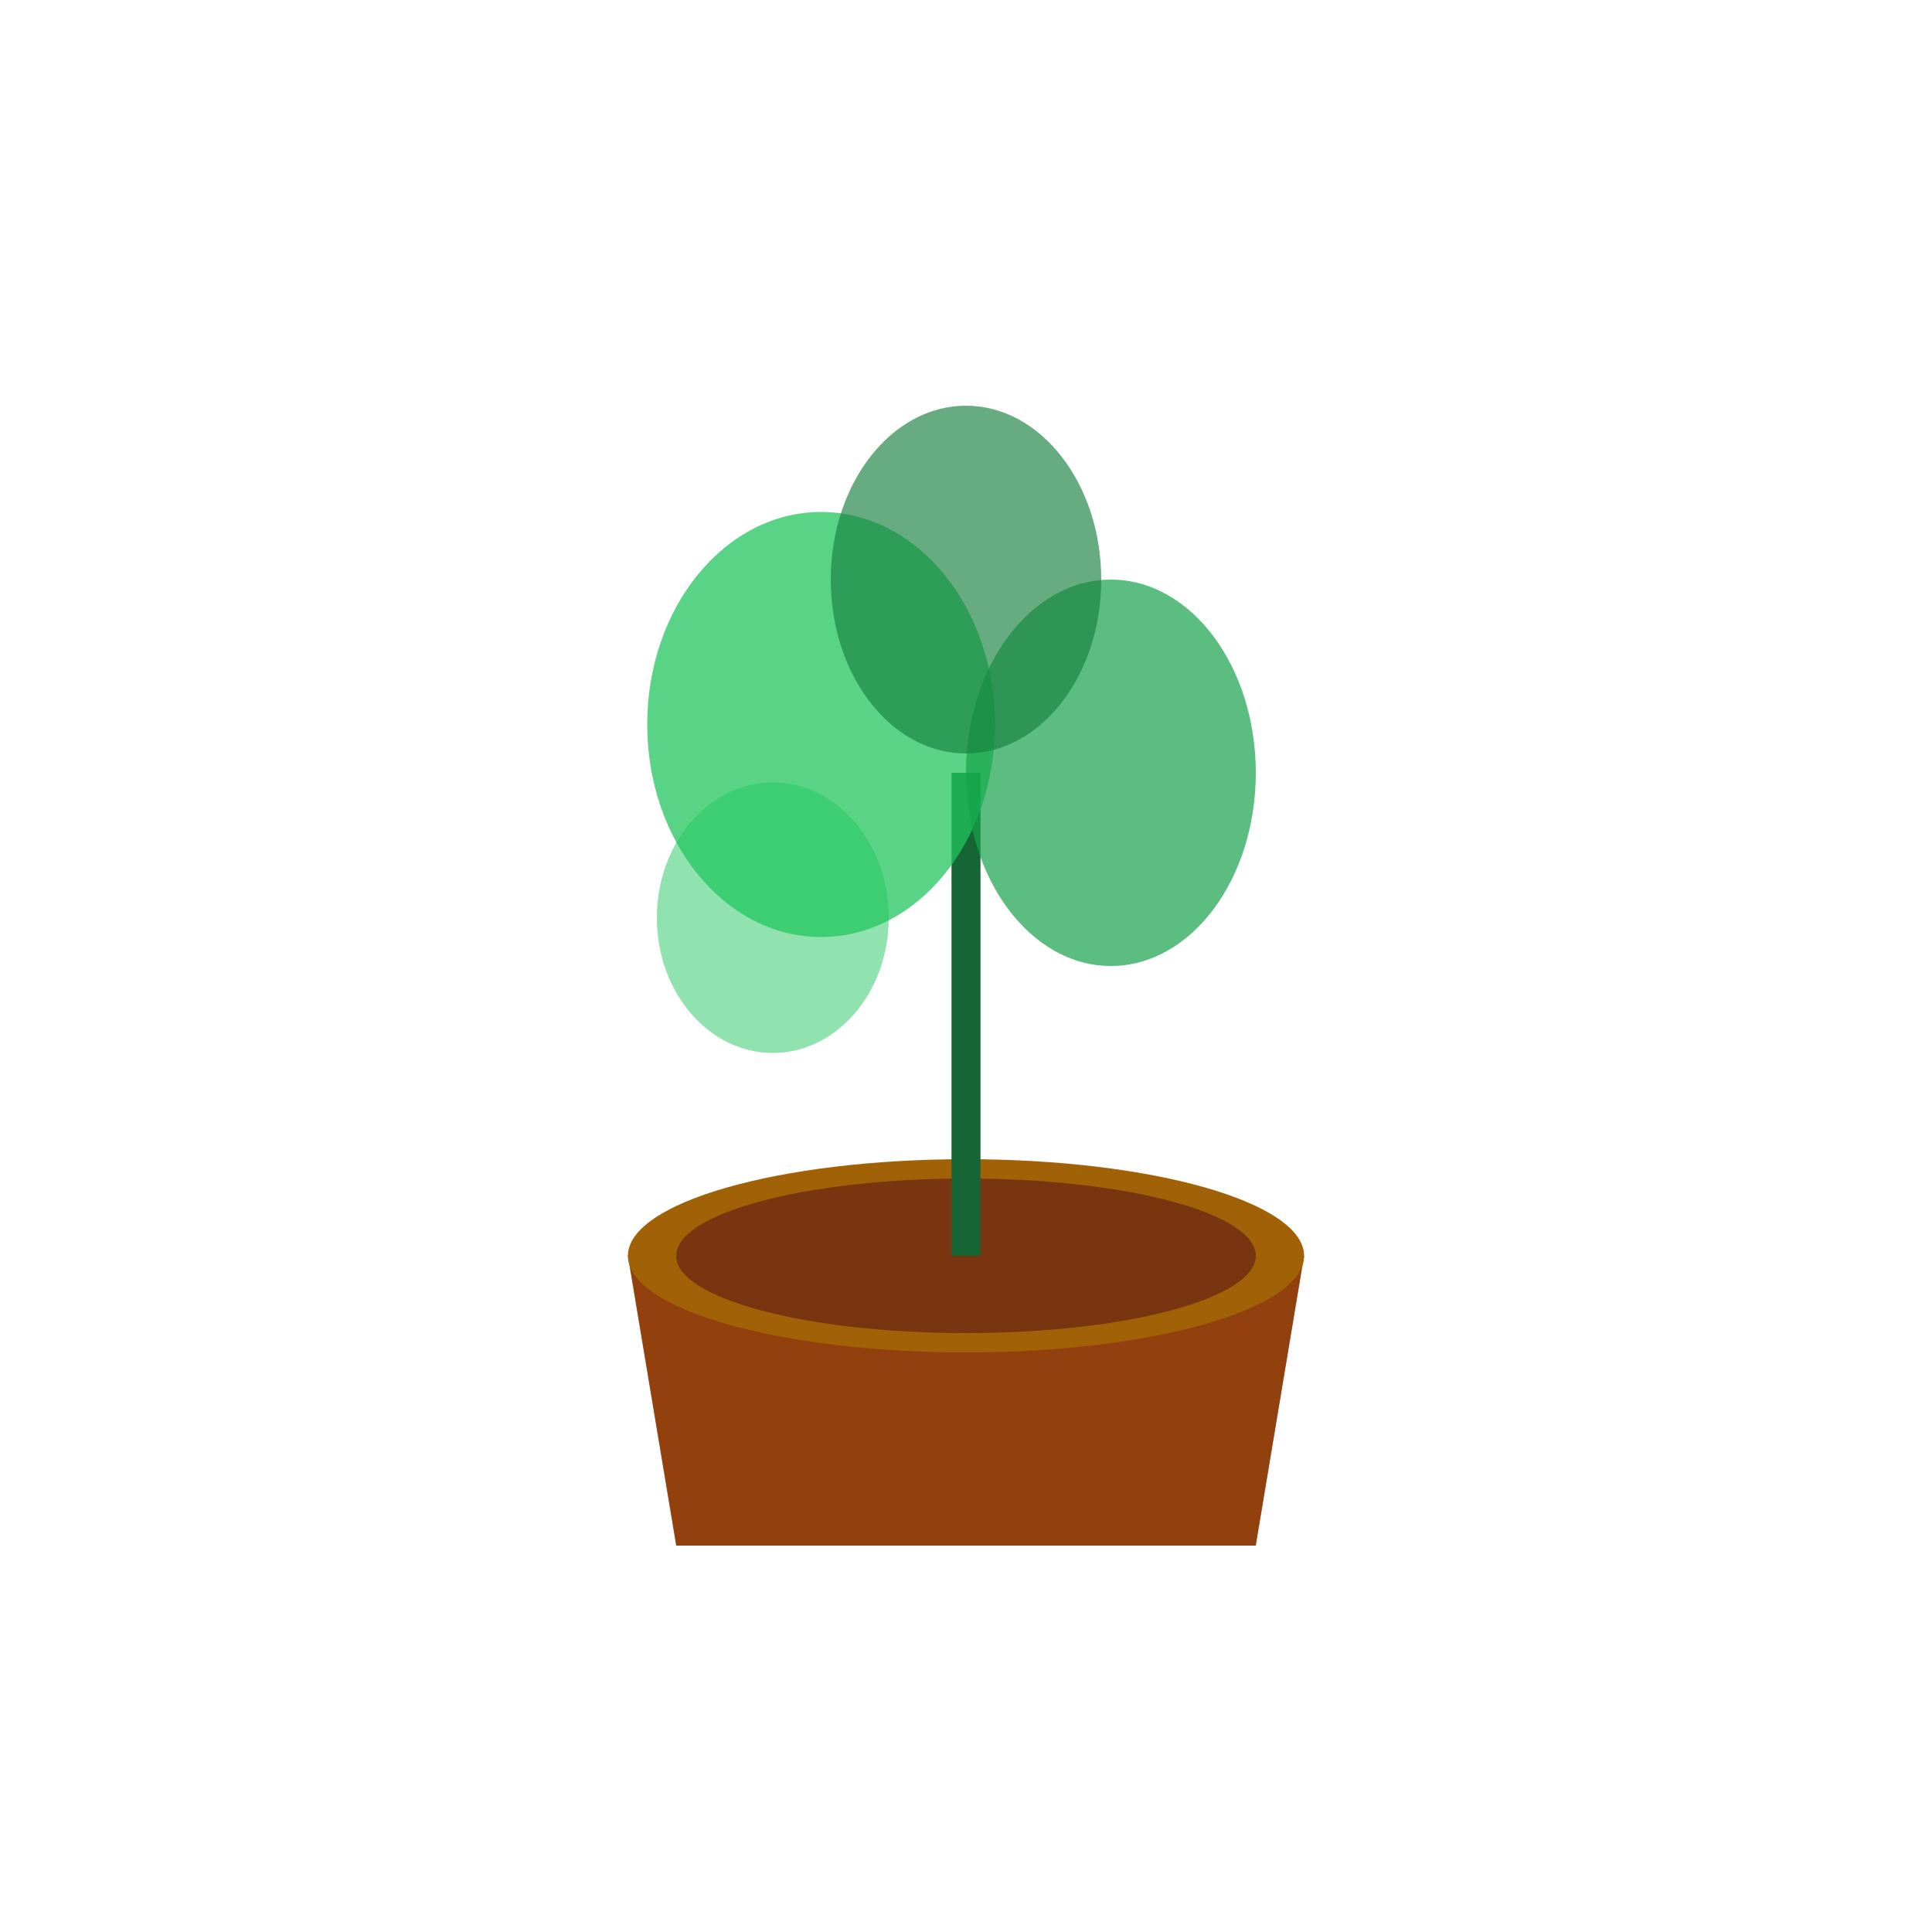
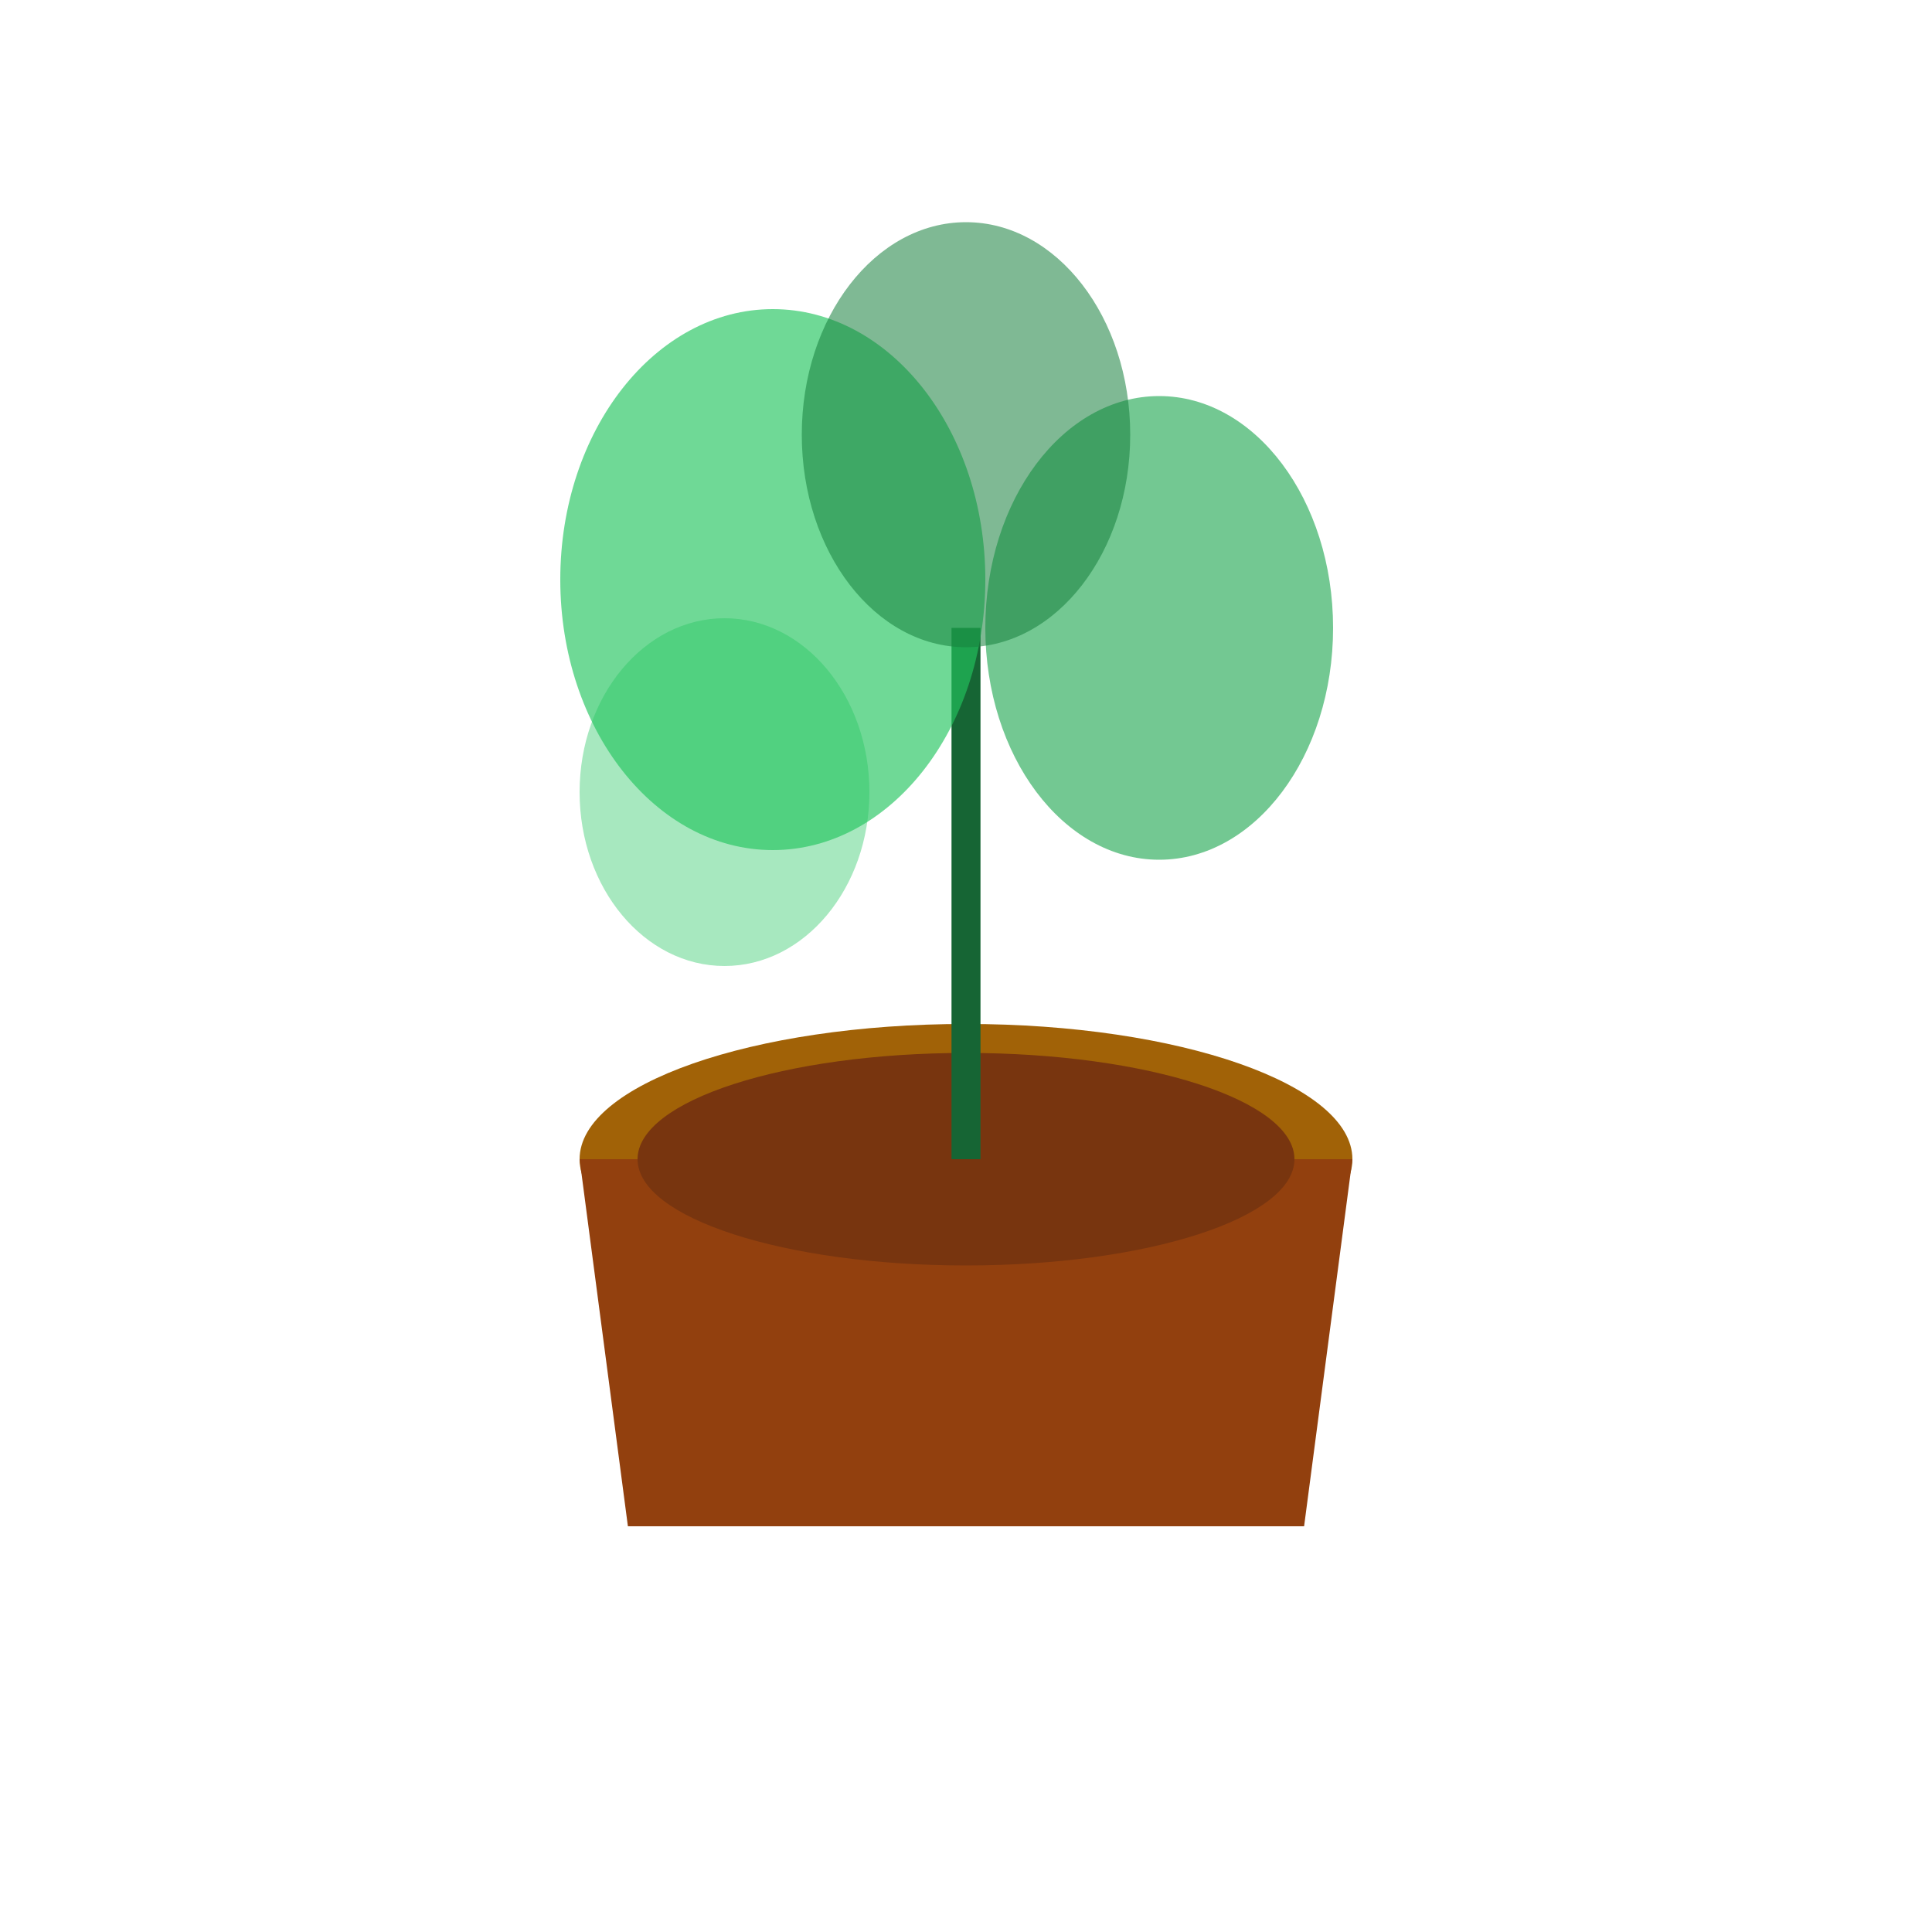
<svg xmlns="http://www.w3.org/2000/svg" width="200" height="200" viewBox="0 0 200 200">
-   <polygon points="65,130 135,130 130,160 70,160" fill="#92400e" />
-   <ellipse cx="100" cy="130" rx="35" ry="10" fill="#a16207" />
-   <ellipse cx="100" cy="130" rx="30" ry="8" fill="#78350f" />
-   <line x1="100" y1="130" x2="100" y2="80" stroke="#166534" stroke-width="3" />
-   <ellipse cx="85" cy="75" rx="18" ry="22" fill="#22c55e" opacity="0.75" />
-   <ellipse cx="115" cy="80" rx="15" ry="20" fill="#16a34a" opacity="0.7" />
-   <ellipse cx="100" cy="60" rx="14" ry="18" fill="#15803d" opacity="0.65" />
-   <ellipse cx="80" cy="95" rx="12" ry="14" fill="#22c55e" opacity="0.5" />
+   <ellipse cx="100" cy="120" rx="40" ry="14" fill="#a16207" />
+   <polygon points="60,120 140,120 135,158 65,158" fill="#92400e" />
+   <ellipse cx="100" cy="120" rx="34" ry="11" fill="#78350f" />
+   <line x1="100" y1="120" x2="100" y2="65" stroke="#166534" stroke-width="3" />
+   <ellipse cx="80" cy="60" rx="22" ry="28" fill="#22c55e" opacity="0.65" />
+   <ellipse cx="120" cy="65" rx="18" ry="24" fill="#16a34a" opacity="0.6" />
+   <ellipse cx="100" cy="45" rx="17" ry="22" fill="#15803d" opacity="0.55" />
+   <ellipse cx="75" cy="82" rx="15" ry="18" fill="#22c55e" opacity="0.4" />
</svg>
